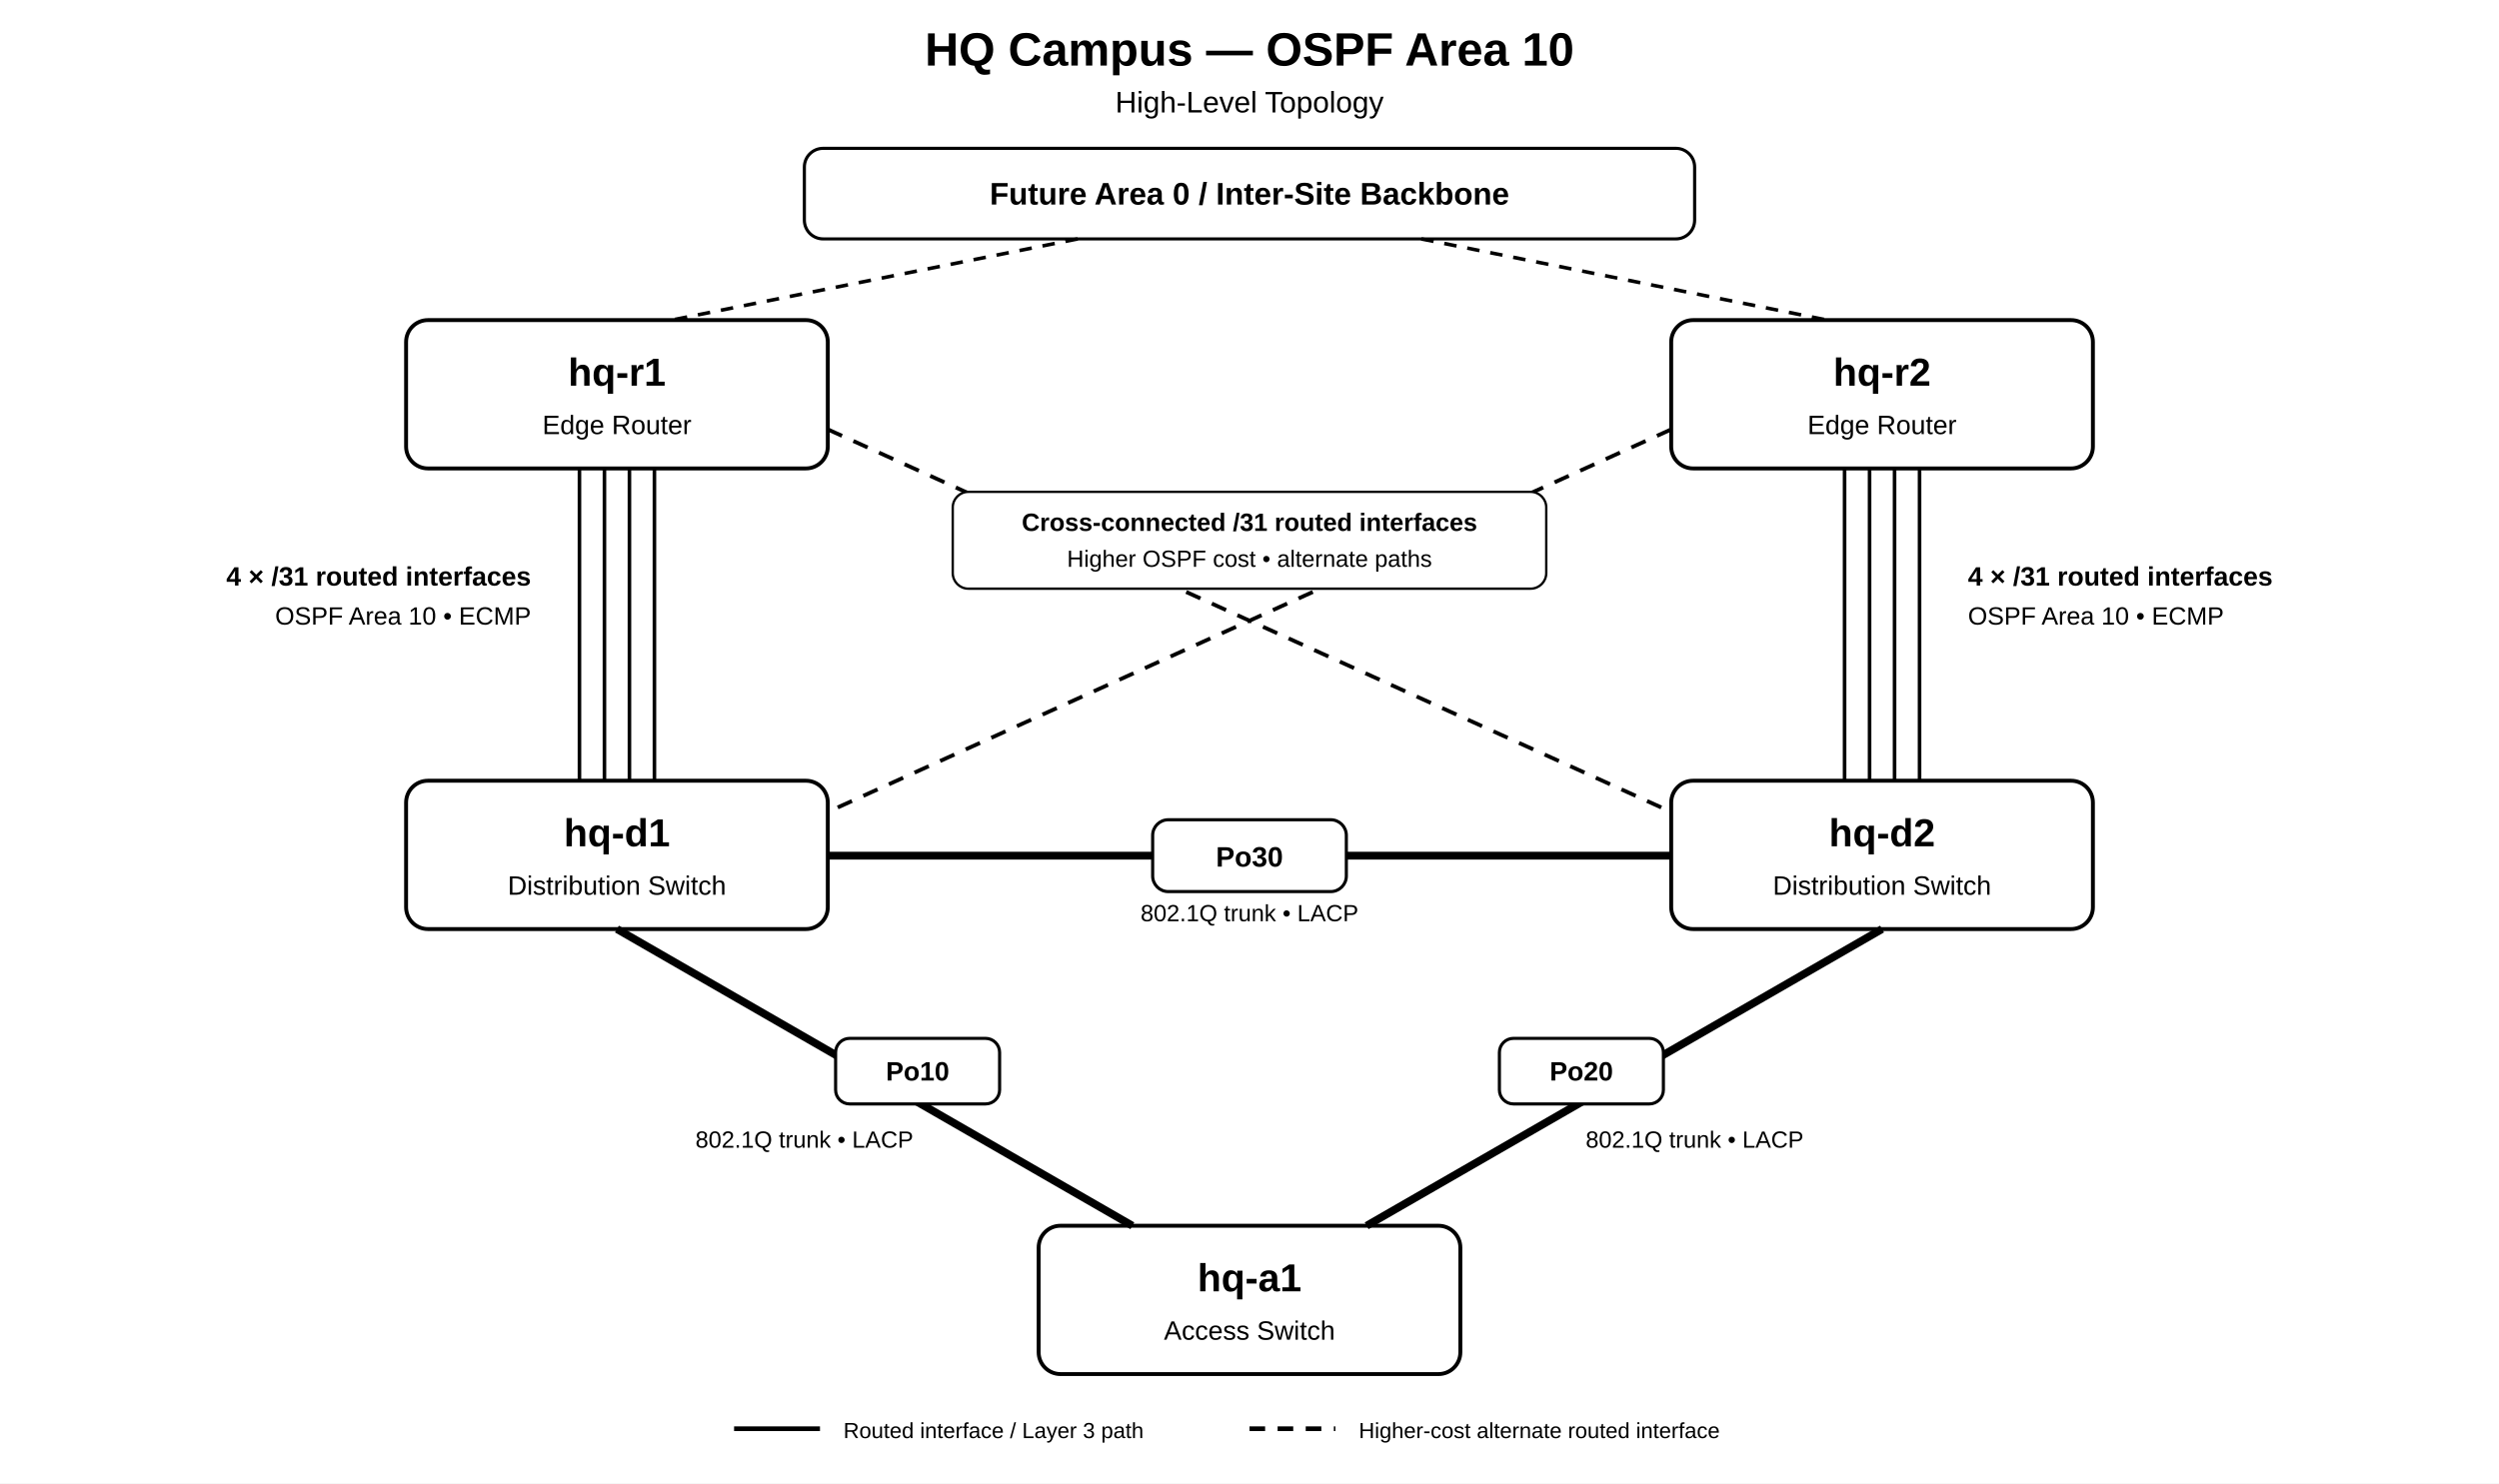
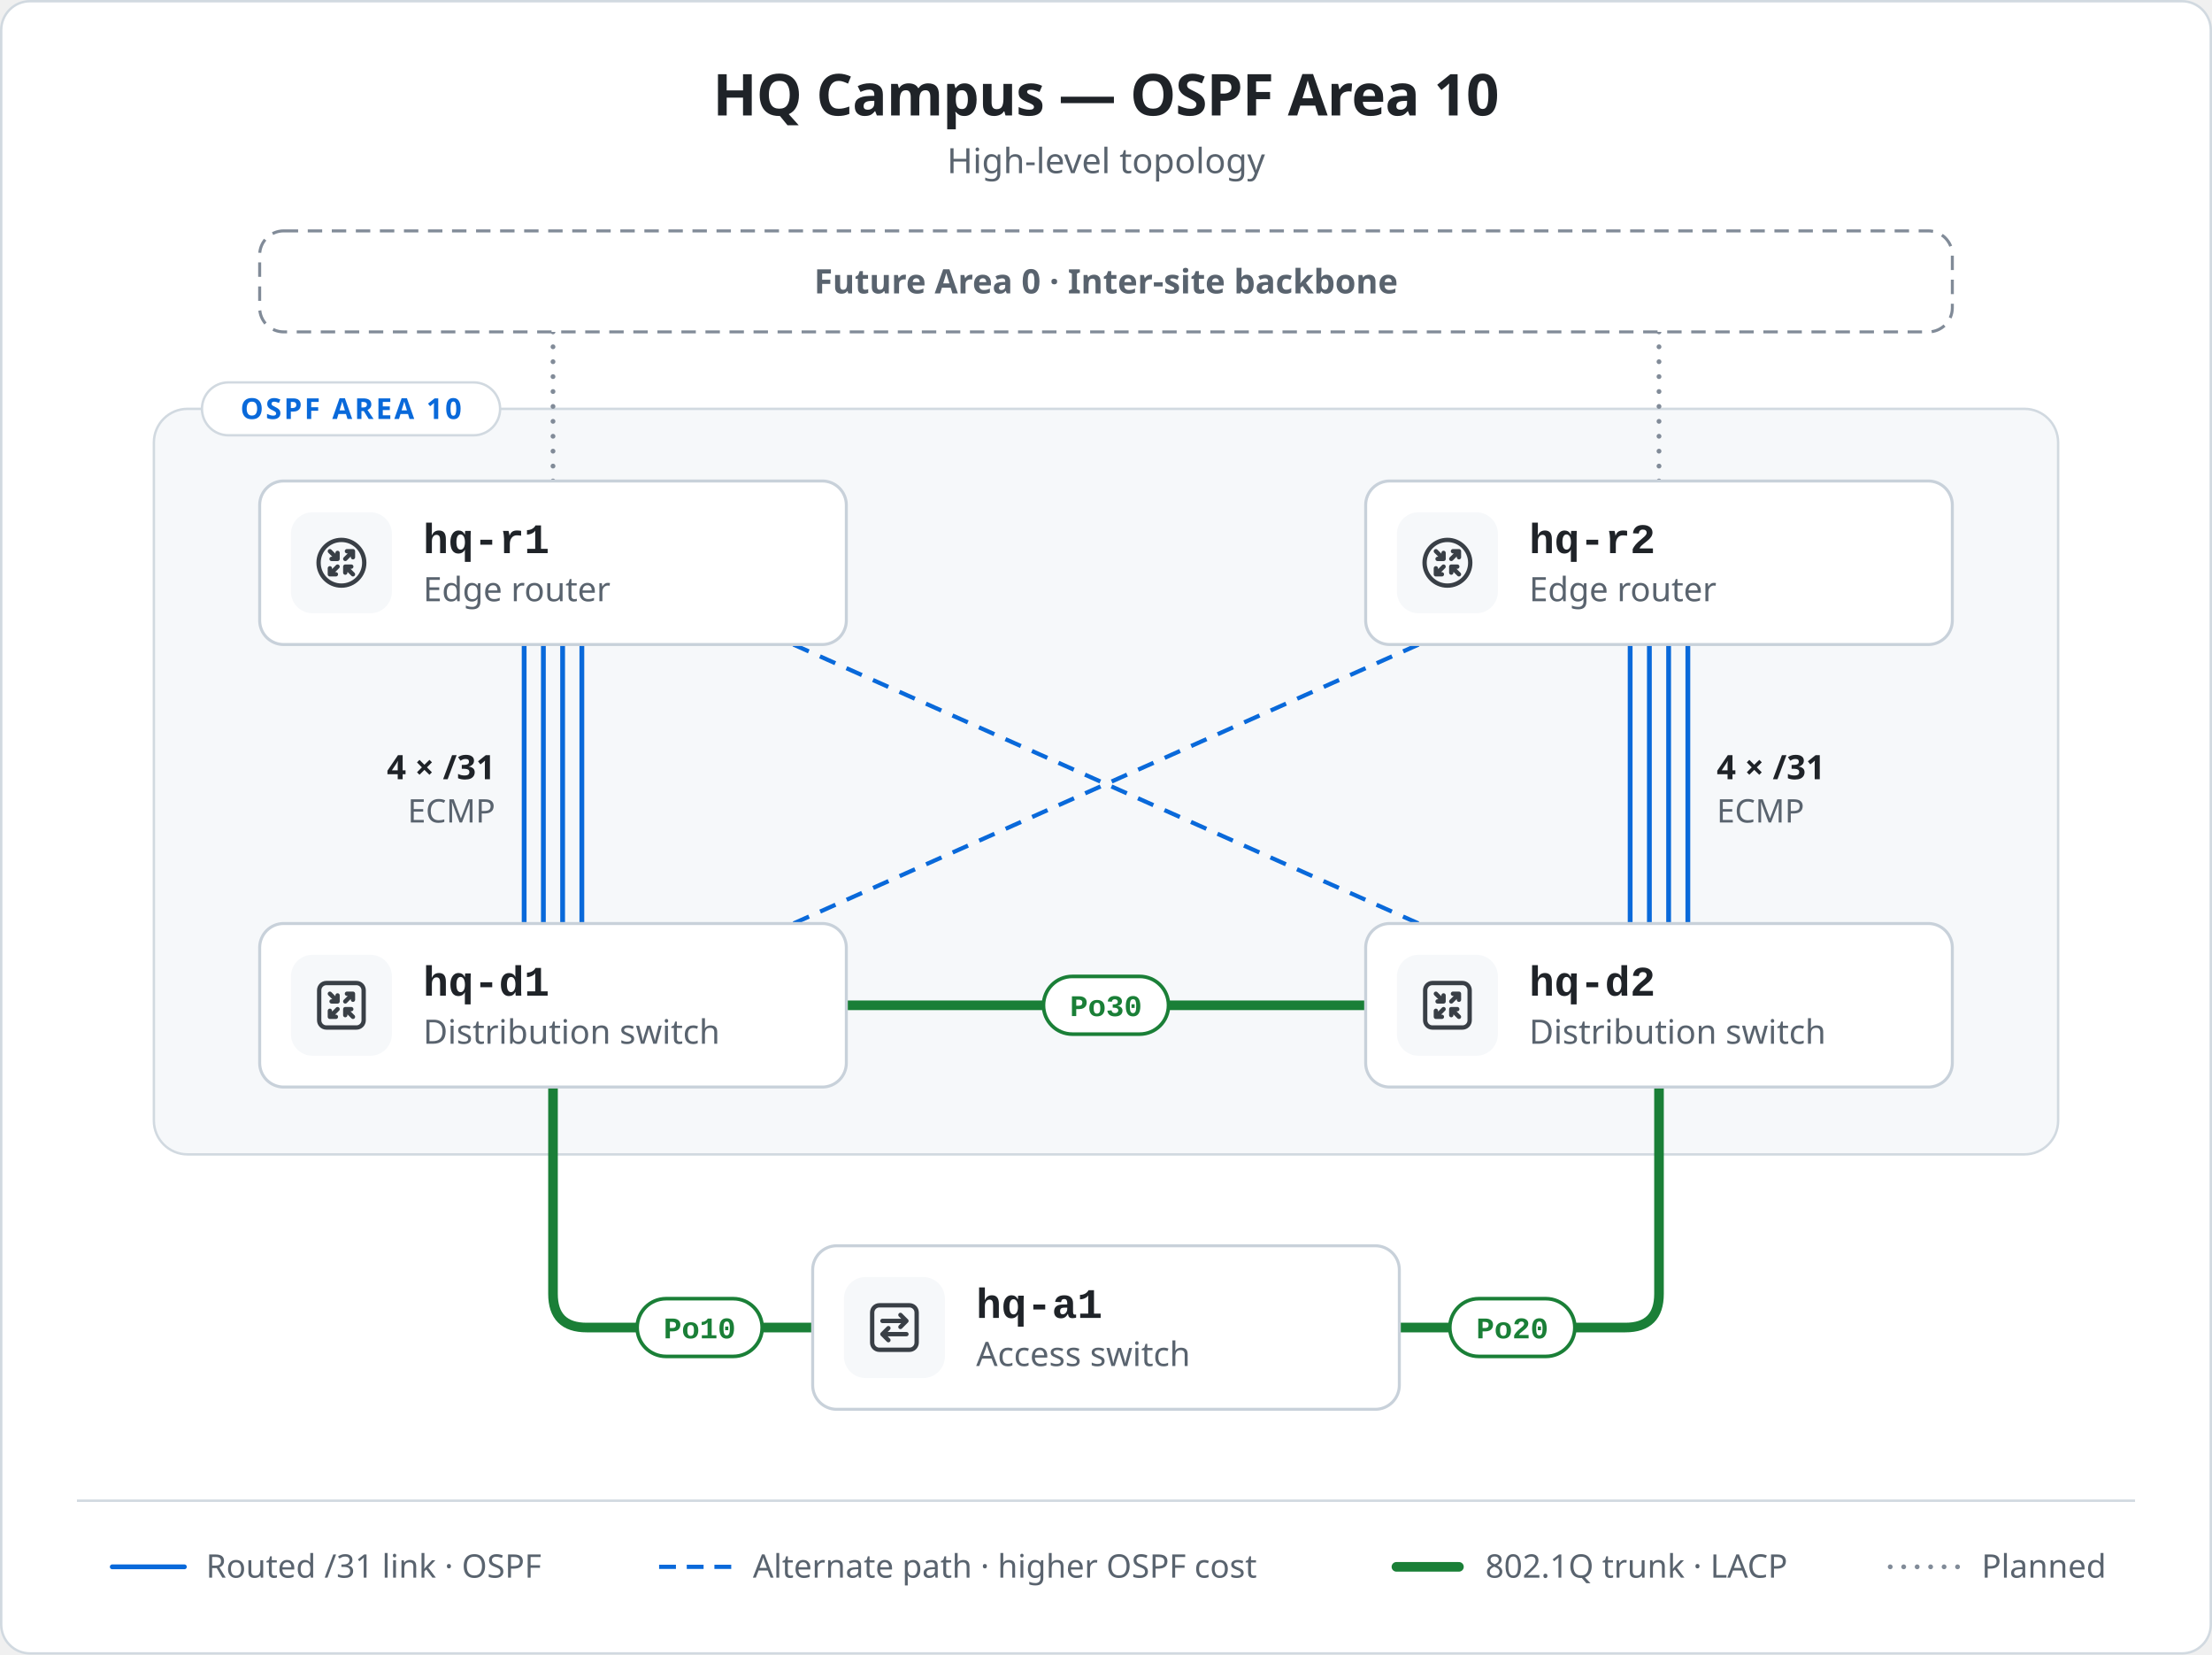
- <svg xmlns="http://www.w3.org/2000/svg" width="1600" height="950" viewBox="0 0 1600 950">
-   <rect width="100%" height="100%" fill="white" />
-   <text x="800.0" y="42" text-anchor="middle" font-family="Arial, Helvetica, sans-serif" font-size="30" font-weight="700">HQ Campus — OSPF Area 10</text>
-   <text x="800.0" y="72" text-anchor="middle" font-family="Arial, Helvetica, sans-serif" font-size="19" font-weight="400">High-Level Topology</text>
-   <rect x="515" y="95" width="570" height="58" rx="12" fill="white" stroke="black" stroke-width="2" />
-   <text x="800" y="131" text-anchor="middle" font-family="Arial, Helvetica, sans-serif" font-size="20" font-weight="700">Future Area 0 / Inter-Site Backbone</text>
-   <g>
-     <rect x="260" y="205" width="270" height="95" rx="14" ry="14" fill="white" stroke="black" stroke-width="2.5" />
-     <text x="395.0" y="247" text-anchor="middle" font-family="Arial, Helvetica, sans-serif" font-size="25" font-weight="700">hq-r1</text>
-     <text x="395.0" y="278" text-anchor="middle" font-family="Arial, Helvetica, sans-serif" font-size="17">Edge Router</text>
+ <svg xmlns="http://www.w3.org/2000/svg" width="920" height="688" viewBox="0 0 920 688" role="img" aria-labelledby="title desc">
+   <style>
+   .sans { font-family: -apple-system, BlinkMacSystemFont, "Segoe UI", "Noto Sans", Helvetica, Arial, sans-serif; }
+   .mono { font-family: ui-monospace, SFMono-Regular, "SF Mono", Menlo, Consolas, "Liberation Mono", monospace; }
+   .title { font-size: 24px; font-weight: 600; letter-spacing: -0.01em; fill: #1f2328; }
+   .subtitle { font-size: 14.5px; font-weight: 400; fill: #59636e; }
+   .host { font-size: 17.5px; font-weight: 600; fill: #1f2328; }
+   .role { font-size: 14px; font-weight: 400; fill: #59636e; }
+   .lbl { font-size: 14px; font-weight: 600; fill: #1f2328; }
+   .lbl-sub { font-size: 13.5px; font-weight: 400; fill: #59636e; }
+   .po { font-size: 12.5px; font-weight: 600; fill: #1a7f37; }
+   .area { font-size: 12px; font-weight: 600; letter-spacing: 0.08em; fill: #0969da; }
+   .bb { font-size: 14px; font-weight: 600; fill: #59636e; }
+   .legend { font-size: 13.5px; font-weight: 400; fill: #59636e; }
+ </style>
+   <rect x="0.5" y="0.5" width="919" height="687" rx="12" fill="#ffffff" stroke="#d1d9e0" stroke-width="1" />
+   <text class="sans title" x="460" y="48" text-anchor="middle">HQ Campus — OSPF Area 10</text>
+   <text class="sans subtitle" x="460" y="72" text-anchor="middle">High-level topology</text>
+   <rect x="64" y="170" width="792" height="310" rx="14" fill="#f6f8fa" stroke="#d1d9e0" stroke-width="1" />
+   <rect x="84" y="159" width="124" height="22" rx="11" fill="#ffffff" stroke="#d1d9e0" stroke-width="1" />
+   <text class="sans area" x="146" y="174.2" text-anchor="middle">OSPF AREA 10</text>
+   <g fill="none" stroke-linecap="round">
+     <path d="M230 138 V200" stroke="#818b98" stroke-width="2" stroke-dasharray="0 6.200" />
+     <path d="M690 138 V200" stroke="#818b98" stroke-width="2" stroke-dasharray="0 6.200" />
+     <path d="M218 268 V384" stroke="#0969da" stroke-width="2" />
+     <path d="M226 268 V384" stroke="#0969da" stroke-width="2" />
+     <path d="M234 268 V384" stroke="#0969da" stroke-width="2" />
+     <path d="M242 268 V384" stroke="#0969da" stroke-width="2" />
+     <path d="M678 268 V384" stroke="#0969da" stroke-width="2" />
+     <path d="M686 268 V384" stroke="#0969da" stroke-width="2" />
+     <path d="M694 268 V384" stroke="#0969da" stroke-width="2" />
+     <path d="M702 268 V384" stroke="#0969da" stroke-width="2" />
+     <path d="M330 268 L590 384" stroke="#0969da" stroke-width="1.75" stroke-dasharray="7 5.07" stroke-linecap="butt" />
+     <path d="M590 268 L330 384" stroke="#0969da" stroke-width="1.75" stroke-dasharray="7 5.07" stroke-linecap="butt" />
+     <path d="M352 418 H568" stroke="#1a7f37" stroke-width="4" />
+     <path d="M230 452 V538 Q230 552 244 552 H338" stroke="#1a7f37" stroke-width="4" stroke-linejoin="round" />
+     <path d="M690 452 V538 Q690 552 676 552 H582" stroke="#1a7f37" stroke-width="4" stroke-linejoin="round" />
  </g>
-   <g>
-     <rect x="1070" y="205" width="270" height="95" rx="14" ry="14" fill="white" stroke="black" stroke-width="2.5" />
-     <text x="1205.0" y="247" text-anchor="middle" font-family="Arial, Helvetica, sans-serif" font-size="25" font-weight="700">hq-r2</text>
-     <text x="1205.0" y="278" text-anchor="middle" font-family="Arial, Helvetica, sans-serif" font-size="17">Edge Router</text>
+   <rect x="108" y="96" width="704" height="42" rx="10" fill="#ffffff" stroke="#818b98" stroke-width="1.25" stroke-dasharray="6 4" />
+   <text class="sans bb" x="460" y="122" text-anchor="middle">Future Area 0 · Inter-site backbone</text>
+   <text class="sans lbl" x="206" y="324" text-anchor="end">4 × /31</text>
+   <text class="sans lbl-sub" x="206" y="342" text-anchor="end">ECMP</text>
+   <text class="sans lbl" x="714" y="324">4 × /31</text>
+   <text class="sans lbl-sub" x="714" y="342">ECMP</text>
+   <rect x="434" y="406" width="52" height="24" rx="12" fill="#ffffff" stroke="#1a7f37" stroke-width="1.5" />
+   <text class="mono po" x="460" y="422.5" text-anchor="middle">Po30</text>
+   <rect x="265" y="540" width="52" height="24" rx="12" fill="#ffffff" stroke="#1a7f37" stroke-width="1.5" />
+   <text class="mono po" x="291" y="556.5" text-anchor="middle">Po10</text>
+   <rect x="603" y="540" width="52" height="24" rx="12" fill="#ffffff" stroke="#1a7f37" stroke-width="1.5" />
+   <text class="mono po" x="629" y="556.5" text-anchor="middle">Po20</text>
+   <rect x="108" y="200" width="244" height="68" rx="10" fill="#ffffff" stroke="#c8d1da" stroke-width="1.25" />
+   <rect x="121" y="213" width="42" height="42" rx="9" fill="#f6f8fa" />
+   <g transform="translate(130 222)" fill="none" stroke="#393f46" stroke-width="1.8" stroke-linecap="round" stroke-linejoin="round">
+     <circle cx="12" cy="12" r="9.5" />
+     <path d="M13.6 10.4 L16.8 7.2 M14.3 7.2 H16.8 V9.7 M10.4 13.6 L7.2 16.8 M9.7 16.8 H7.2 V14.3 M7.2 7.2 L10.4 10.4 M7.9 10.4 H10.4 V7.9 M16.8 16.8 L13.6 13.6 M16.1 13.6 H13.6 V16.1" />
  </g>
-   <g>
-     <rect x="260" y="500" width="270" height="95" rx="14" ry="14" fill="white" stroke="black" stroke-width="2.5" />
-     <text x="395.0" y="542" text-anchor="middle" font-family="Arial, Helvetica, sans-serif" font-size="25" font-weight="700">hq-d1</text>
-     <text x="395.0" y="573" text-anchor="middle" font-family="Arial, Helvetica, sans-serif" font-size="17">Distribution Switch</text>
+   <text class="mono host" x="176" y="230">hq-r1</text>
+   <text class="sans role" x="176" y="250">Edge router</text>
+   <rect x="568" y="200" width="244" height="68" rx="10" fill="#ffffff" stroke="#c8d1da" stroke-width="1.25" />
+   <rect x="581" y="213" width="42" height="42" rx="9" fill="#f6f8fa" />
+   <g transform="translate(590 222)" fill="none" stroke="#393f46" stroke-width="1.8" stroke-linecap="round" stroke-linejoin="round">
+     <circle cx="12" cy="12" r="9.5" />
+     <path d="M13.6 10.4 L16.8 7.2 M14.3 7.2 H16.8 V9.7 M10.4 13.6 L7.2 16.8 M9.7 16.8 H7.2 V14.3 M7.2 7.2 L10.4 10.4 M7.9 10.4 H10.4 V7.9 M16.8 16.8 L13.6 13.6 M16.1 13.6 H13.6 V16.1" />
  </g>
-   <g>
-     <rect x="1070" y="500" width="270" height="95" rx="14" ry="14" fill="white" stroke="black" stroke-width="2.5" />
-     <text x="1205.0" y="542" text-anchor="middle" font-family="Arial, Helvetica, sans-serif" font-size="25" font-weight="700">hq-d2</text>
-     <text x="1205.0" y="573" text-anchor="middle" font-family="Arial, Helvetica, sans-serif" font-size="17">Distribution Switch</text>
+   <text class="mono host" x="636" y="230">hq-r2</text>
+   <text class="sans role" x="636" y="250">Edge router</text>
+   <rect x="108" y="384" width="244" height="68" rx="10" fill="#ffffff" stroke="#c8d1da" stroke-width="1.25" />
+   <rect x="121" y="397" width="42" height="42" rx="9" fill="#f6f8fa" />
+   <g transform="translate(130 406)" fill="none" stroke="#393f46" stroke-width="1.8" stroke-linecap="round" stroke-linejoin="round">
+     <rect x="2.75" y="2.75" width="18.5" height="18.5" rx="3" />
+     <path d="M13.6 10.4 L16.8 7.2 M14.3 7.2 H16.8 V9.7 M10.4 13.6 L7.2 16.8 M9.7 16.8 H7.2 V14.3 M7.2 7.2 L10.4 10.4 M7.9 10.4 H10.4 V7.9 M16.8 16.8 L13.6 13.6 M16.1 13.6 H13.6 V16.1" />
  </g>
-   <g>
-     <rect x="665" y="785" width="270" height="95" rx="14" ry="14" fill="white" stroke="black" stroke-width="2.5" />
-     <text x="800.0" y="827" text-anchor="middle" font-family="Arial, Helvetica, sans-serif" font-size="25" font-weight="700">hq-a1</text>
-     <text x="800.0" y="858" text-anchor="middle" font-family="Arial, Helvetica, sans-serif" font-size="17">Access Switch</text>
+   <text class="mono host" x="176" y="414">hq-d1</text>
+   <text class="sans role" x="176" y="434">Distribution switch</text>
+   <rect x="568" y="384" width="244" height="68" rx="10" fill="#ffffff" stroke="#c8d1da" stroke-width="1.25" />
+   <rect x="581" y="397" width="42" height="42" rx="9" fill="#f6f8fa" />
+   <g transform="translate(590 406)" fill="none" stroke="#393f46" stroke-width="1.8" stroke-linecap="round" stroke-linejoin="round">
+     <rect x="2.75" y="2.75" width="18.5" height="18.5" rx="3" />
+     <path d="M13.6 10.4 L16.8 7.2 M14.3 7.2 H16.8 V9.7 M10.4 13.6 L7.2 16.8 M9.7 16.8 H7.2 V14.3 M7.2 7.2 L10.4 10.4 M7.9 10.4 H10.4 V7.9 M16.8 16.8 L13.6 13.6 M16.1 13.6 H13.6 V16.1" />
  </g>
-   <line x1="690" y1="153" x2="430" y2="205" stroke="black" stroke-width="2.3" stroke-dasharray="8 7" />
-   <line x1="910" y1="153" x2="1170" y2="205" stroke="black" stroke-width="2.3" stroke-dasharray="8 7" />
-   <line x1="371" y1="300" x2="371" y2="500" stroke="black" stroke-width="2.3" />
-   <line x1="1181" y1="300" x2="1181" y2="500" stroke="black" stroke-width="2.3" />
-   <line x1="387" y1="300" x2="387" y2="500" stroke="black" stroke-width="2.3" />
-   <line x1="1197" y1="300" x2="1197" y2="500" stroke="black" stroke-width="2.3" />
-   <line x1="403" y1="300" x2="403" y2="500" stroke="black" stroke-width="2.3" />
-   <line x1="1213" y1="300" x2="1213" y2="500" stroke="black" stroke-width="2.3" />
-   <line x1="419" y1="300" x2="419" y2="500" stroke="black" stroke-width="2.3" />
-   <line x1="1229" y1="300" x2="1229" y2="500" stroke="black" stroke-width="2.3" />
-   <text x="340" y="375" text-anchor="end" font-family="Arial, Helvetica, sans-serif" font-size="17" font-weight="700">4 × /31 routed interfaces</text>
-   <text x="340" y="400" text-anchor="end" font-family="Arial, Helvetica, sans-serif" font-size="16" font-weight="400">OSPF Area 10 • ECMP</text>
-   <text x="1260" y="375" text-anchor="start" font-family="Arial, Helvetica, sans-serif" font-size="17" font-weight="700">4 × /31 routed interfaces</text>
-   <text x="1260" y="400" text-anchor="start" font-family="Arial, Helvetica, sans-serif" font-size="16" font-weight="400">OSPF Area 10 • ECMP</text>
-   <line x1="530" y1="275" x2="1070" y2="520" stroke="black" stroke-width="2.5" stroke-dasharray="10 8" />
-   <line x1="1070" y1="275" x2="530" y2="520" stroke="black" stroke-width="2.5" stroke-dasharray="10 8" />
-   <rect x="610" y="315" width="380" height="62" rx="10" fill="white" stroke="black" stroke-width="1.5" />
-   <text x="800" y="340" text-anchor="middle" font-family="Arial, Helvetica, sans-serif" font-size="16" font-weight="700">Cross-connected /31 routed interfaces</text>
-   <text x="800" y="363" text-anchor="middle" font-family="Arial, Helvetica, sans-serif" font-size="15" font-weight="400">Higher OSPF cost • alternate paths</text>
-   <line x1="530" y1="548" x2="1070" y2="548" stroke="black" stroke-width="5" />
-   <rect x="738" y="525" width="124" height="46" rx="10" fill="white" stroke="black" stroke-width="2" />
-   <text x="800" y="555" text-anchor="middle" font-family="Arial, Helvetica, sans-serif" font-size="18" font-weight="700">Po30</text>
-   <text x="800" y="590" text-anchor="middle" font-family="Arial, Helvetica, sans-serif" font-size="15" font-weight="400">802.1Q trunk • LACP</text>
-   <line x1="395" y1="595" x2="725" y2="785" stroke="black" stroke-width="5" />
-   <line x1="1205" y1="595" x2="875" y2="785" stroke="black" stroke-width="5" />
-   <rect x="535" y="665" width="105" height="42" rx="9" fill="white" stroke="black" stroke-width="2" />
-   <text x="587.5" y="692" text-anchor="middle" font-family="Arial, Helvetica, sans-serif" font-size="17" font-weight="700">Po10</text>
-   <rect x="960" y="665" width="105" height="42" rx="9" fill="white" stroke="black" stroke-width="2" />
-   <text x="1012.5" y="692" text-anchor="middle" font-family="Arial, Helvetica, sans-serif" font-size="17" font-weight="700">Po20</text>
-   <text x="515" y="735" text-anchor="middle" font-family="Arial, Helvetica, sans-serif" font-size="15" font-weight="400">802.1Q trunk • LACP</text>
-   <text x="1085" y="735" text-anchor="middle" font-family="Arial, Helvetica, sans-serif" font-size="15" font-weight="400">802.1Q trunk • LACP</text>
-   <line x1="470" y1="915" x2="525" y2="915" stroke="black" stroke-width="3" />
-   <text x="540" y="921" text-anchor="start" font-family="Arial, Helvetica, sans-serif" font-size="14" font-weight="400">Routed interface / Layer 3 path</text>
-   <line x1="800" y1="915" x2="855" y2="915" stroke="black" stroke-width="3" stroke-dasharray="10 8" />
-   <text x="870" y="921" text-anchor="start" font-family="Arial, Helvetica, sans-serif" font-size="14" font-weight="400">Higher-cost alternate routed interface</text>
+   <text class="mono host" x="636" y="414">hq-d2</text>
+   <text class="sans role" x="636" y="434">Distribution switch</text>
+   <rect x="338" y="518" width="244" height="68" rx="10" fill="#ffffff" stroke="#c8d1da" stroke-width="1.25" />
+   <rect x="351" y="531" width="42" height="42" rx="9" fill="#f6f8fa" />
+   <g transform="translate(360 540)" fill="none" stroke="#393f46" stroke-width="1.8" stroke-linecap="round" stroke-linejoin="round">
+     <rect x="2.75" y="2.75" width="18.5" height="18.5" rx="3" />
+     <path d="M7 9.25 H17 M14.5 6.75 L17 9.25 L14.5 11.75 M17 14.75 H7 M9.5 12.25 L7 14.75 L9.5 17.25" />
+   </g>
+   <text class="mono host" x="406" y="548">hq-a1</text>
+   <text class="sans role" x="406" y="568">Access switch</text>
+   <path d="M32 624 H888" stroke="#d1d9e0" stroke-width="1" />
+   <path d="M46.69 651.5 H76.69" stroke="#0969da" stroke-width="2" stroke-linecap="round" />
+   <text class="sans legend" x="85.69" y="656">Routed /31 link · OSPF</text>
+   <path d="M274.13 651.5 H304.13" stroke="#0969da" stroke-width="1.75" stroke-dasharray="7 4.50" />
+   <text class="sans legend" x="313.13" y="656">Alternate path · higher OSPF cost</text>
+   <path d="M580.79 651.5 H606.79" stroke="#1a7f37" stroke-width="4" stroke-linecap="round" />
+   <text class="sans legend" x="617.79" y="656">802.1Q trunk · LACP</text>
+   <path d="M786.17 651.5 H814.17" stroke="#818b98" stroke-width="2" stroke-linecap="round" stroke-dasharray="0 5.600" />
+   <text class="sans legend" x="824.17" y="656">Planned</text>
</svg>
